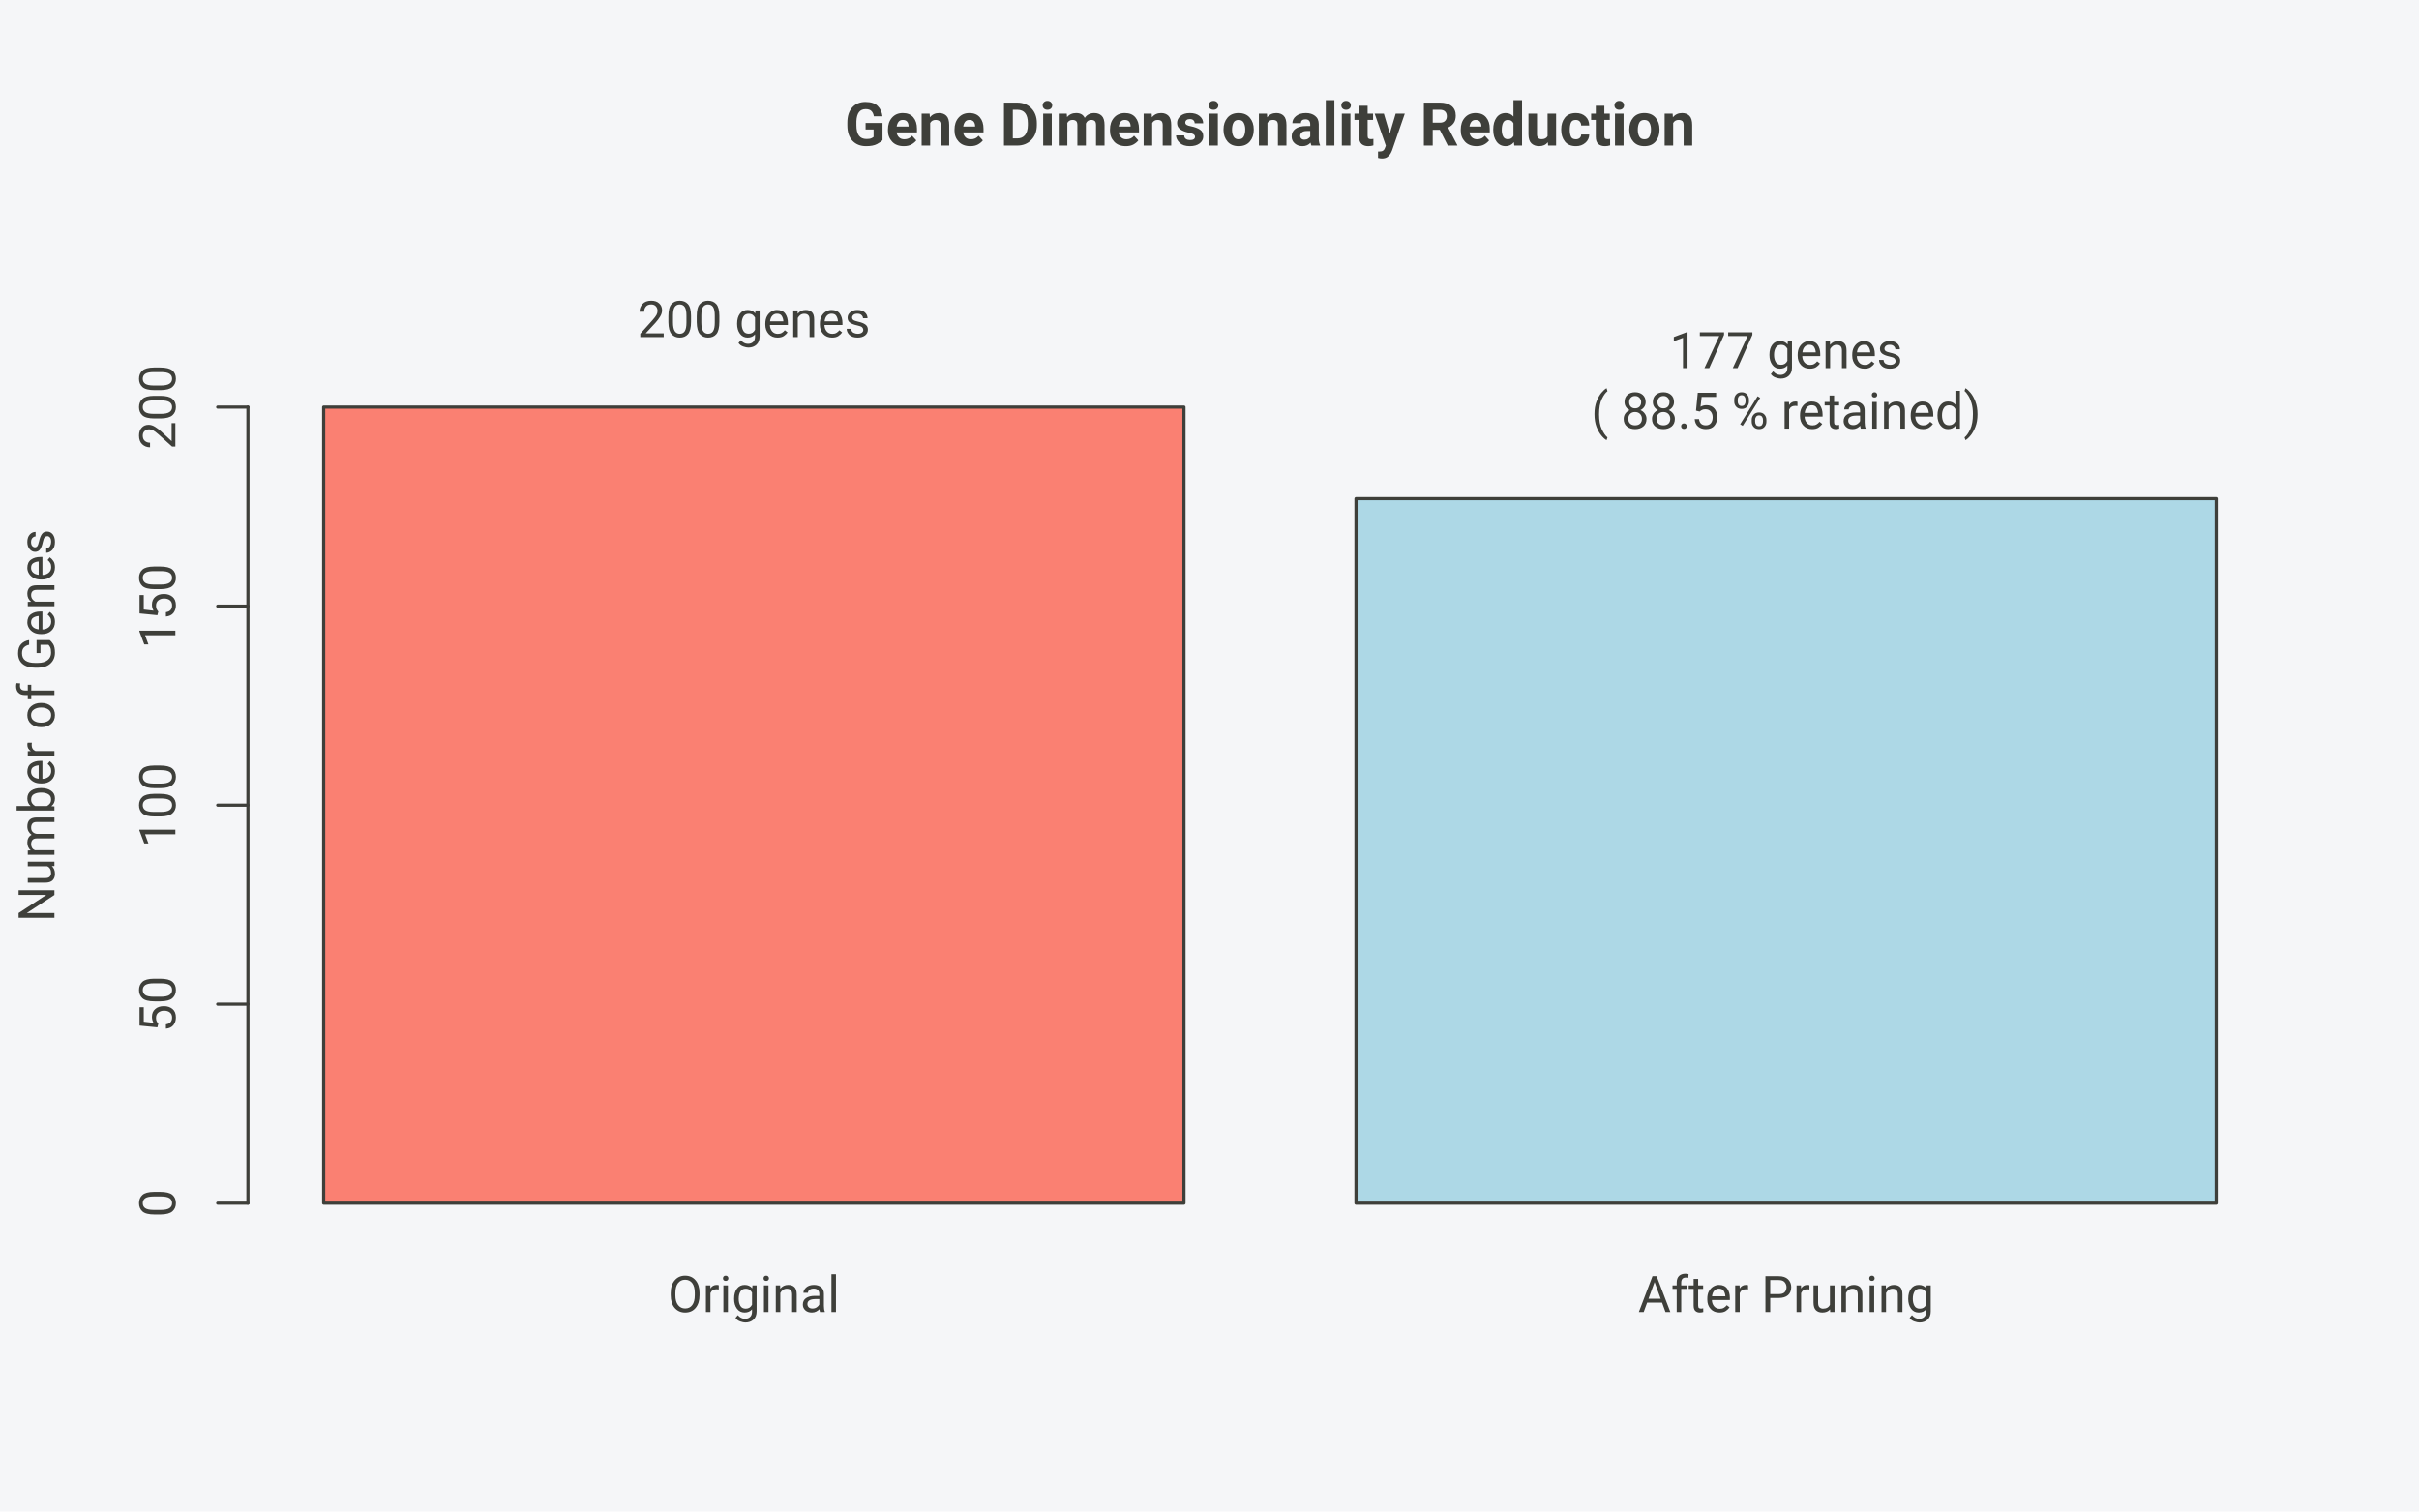
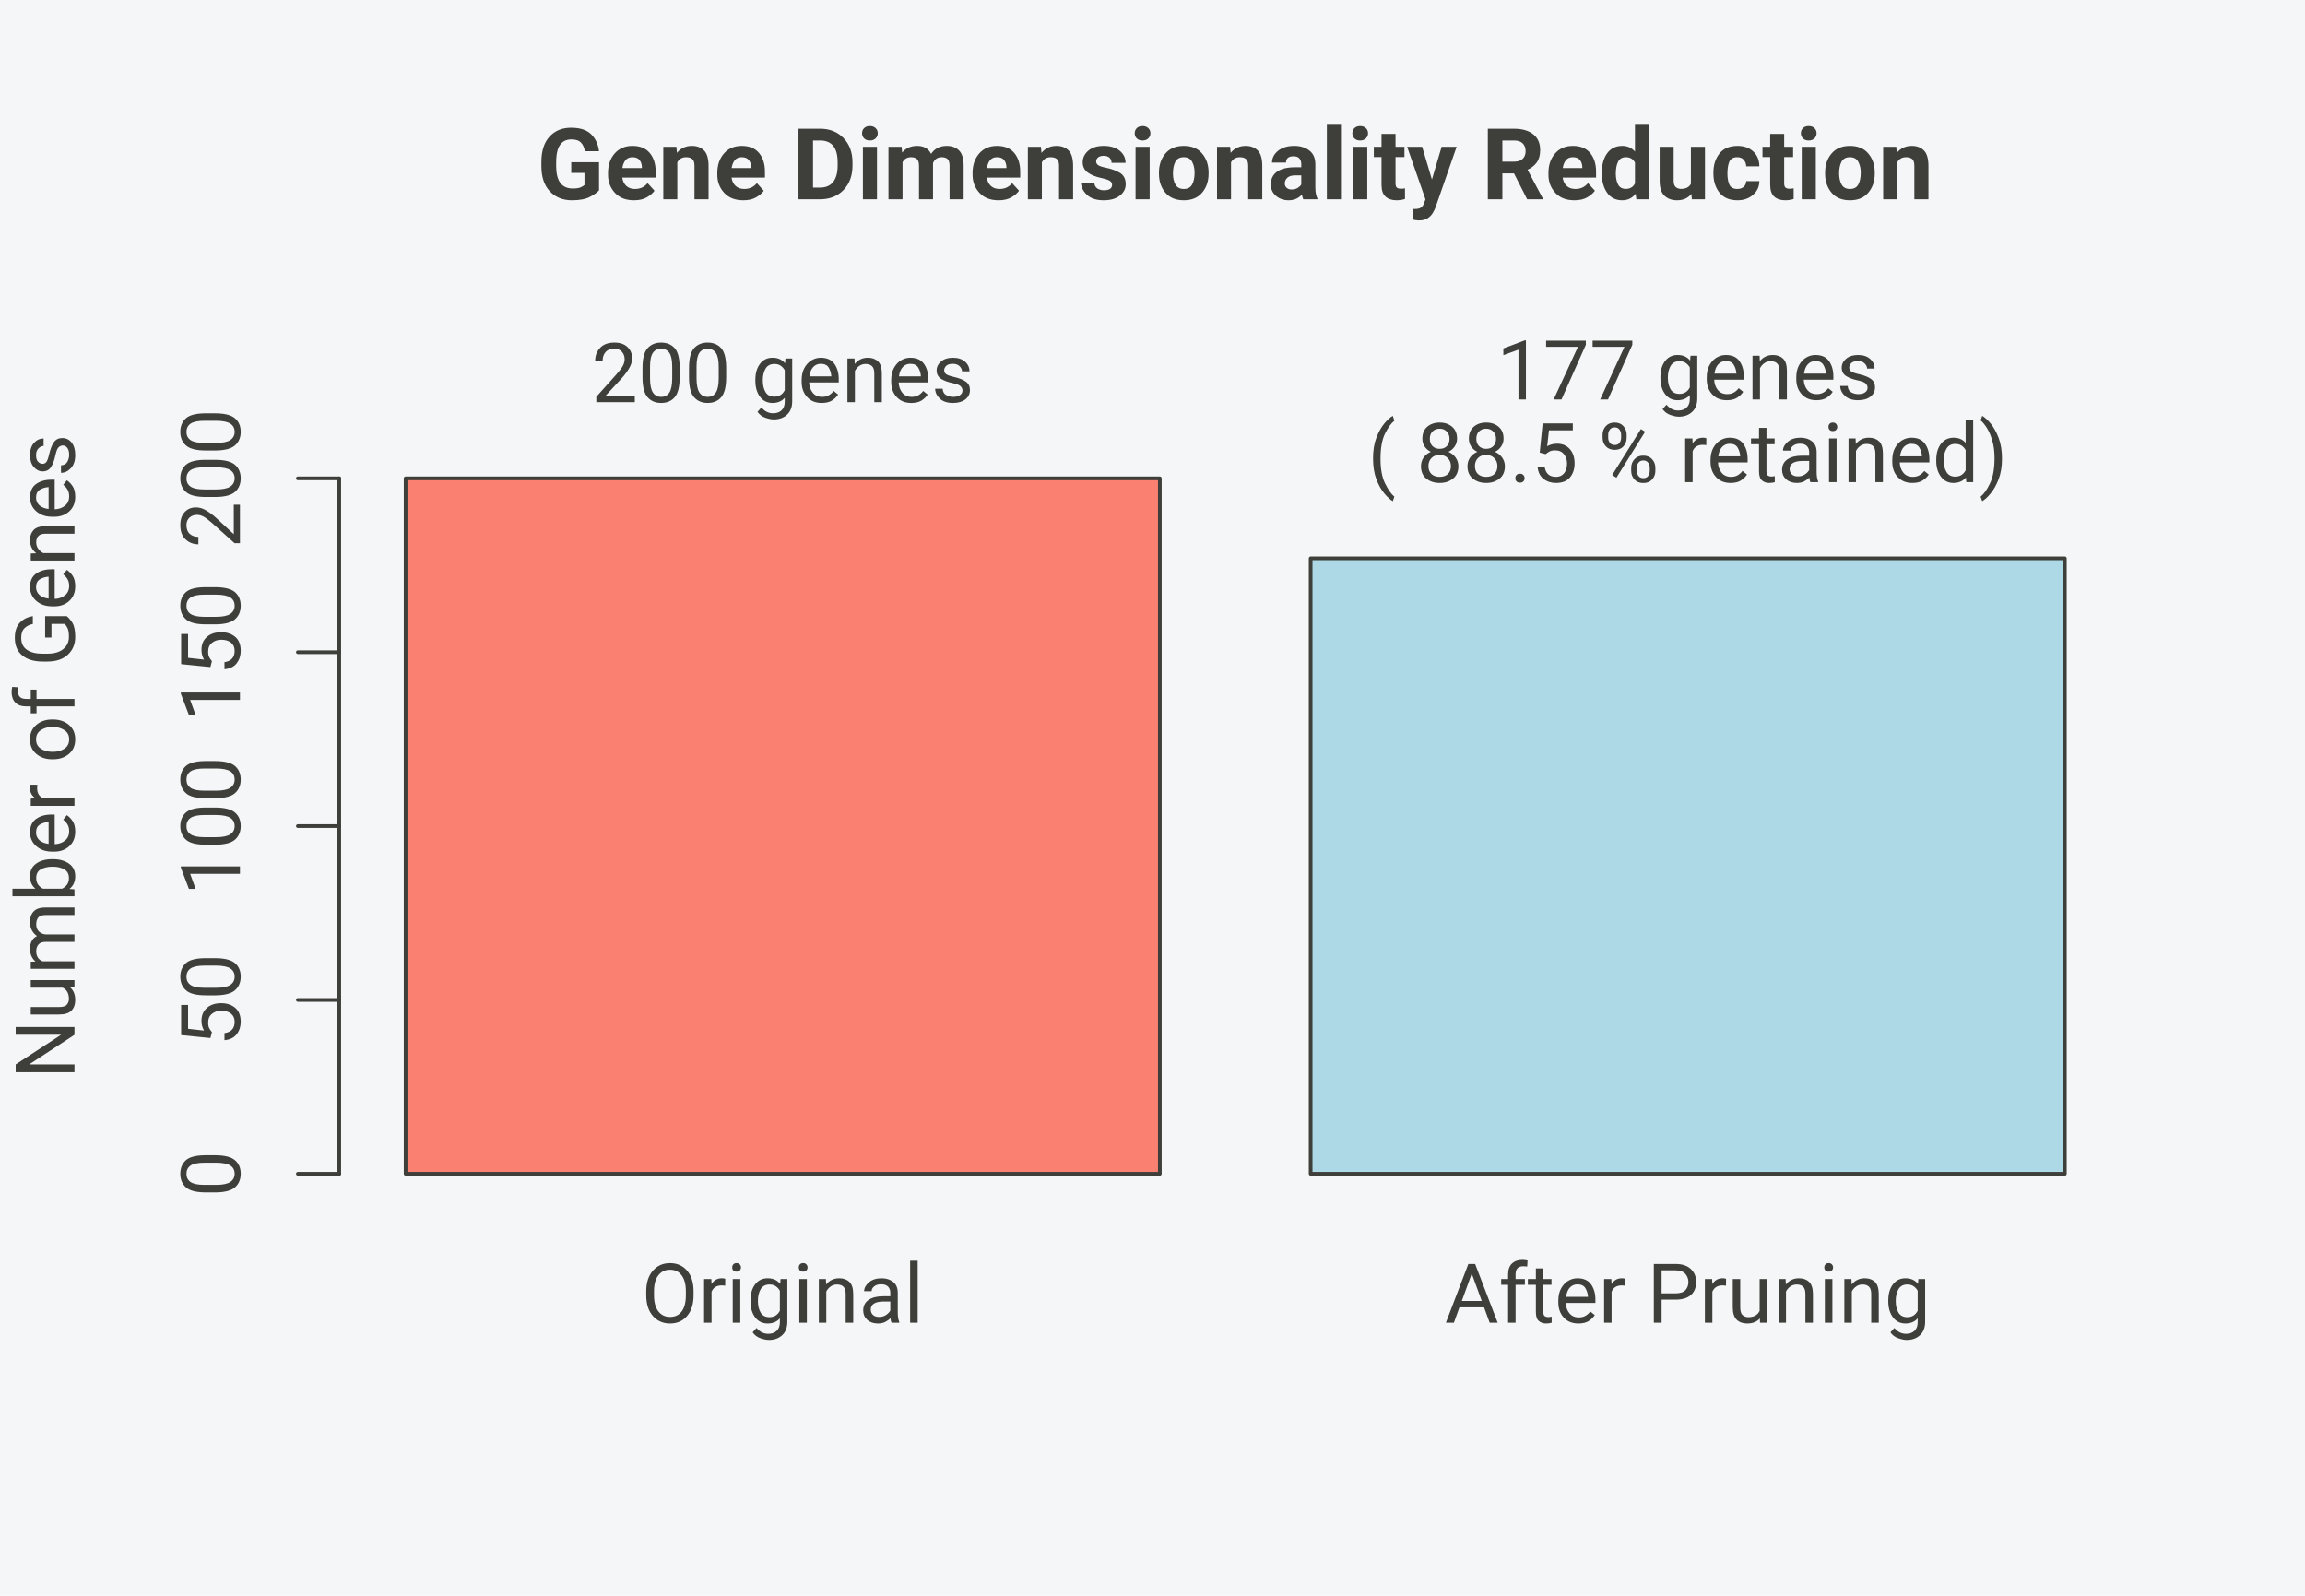
- <svg xmlns="http://www.w3.org/2000/svg" width="576.00pt" height="360.00pt" viewBox="0 0 576.00 360.00">
+ <svg xmlns="http://www.w3.org/2000/svg" width="468.00pt" height="324.00pt" viewBox="0 0 468.00 324.00">
  <g class="svglite">
    <defs>
      <style type="text/css">
    /* theme-aware-processed */
    .svglite line, .svglite polyline, .svglite polygon, .svglite path, .svglite circle {
      fill: none;
      stroke: #3E3F3A;
      stroke-linecap: round;
      stroke-linejoin: round;
      stroke-miterlimit: 10.00;
    }
    .svglite &gt; g &gt; rect {
      fill: none;
      stroke: #3E3F3A;
      stroke-linecap: round;
      stroke-linejoin: round;
      stroke-miterlimit: 10.00;
    }
    .svglite text {
      white-space: pre;
      fill: #3E3F3A;
    }
    .svglite g.glyphgroup path {
      fill: inherit;
      stroke: none;
    }
  </style>
    </defs>
-     <rect width="100%" height="100%" style="stroke: none; fill: #F5F6F8;" />
+     <rect class="svg-bg" width="100%" height="100%" style="stroke: none; fill: #F5F6F8;" />
    <defs>
-       <clipPath id="cpMC4wMHw1NzYuMDB8MC4wMHwzNjAuMDA=">
-         <rect x="0.00" y="0.00" width="576.00" height="360.00" />
+       <clipPath id="cpMC4wMHw0NjguMDB8MC4wMHwzMjQuMDA=">
+         <rect x="0.00" y="0.00" width="468.00" height="324.00" />
      </clipPath>
    </defs>
-     <g clip-path="url(#cpMC4wMHw1NzYuMDB8MC4wMHwzNjAuMDA=)">
-       <rect x="77.07" y="96.96" width="204.85" height="189.60" style="stroke-width: 0.75; fill: #FA8072;" />
-       <rect x="322.88" y="118.76" width="204.85" height="167.80" style="stroke-width: 0.75; fill: #ADD8E6;" />
-       <text x="179.49" y="312.48" text-anchor="middle" style="font-size: 12.00px; font-family: &quot;Roboto&quot;, -apple-system, BlinkMacSystemFont, &quot;Segoe UI&quot;, system-ui, sans-serif;" textLength="41.36px" lengthAdjust="spacingAndGlyphs">Original</text>
-       <text x="425.31" y="312.48" text-anchor="middle" style="font-size: 12.00px; font-family: &quot;Roboto&quot;, -apple-system, BlinkMacSystemFont, &quot;Segoe UI&quot;, system-ui, sans-serif;" textLength="70.02px" lengthAdjust="spacingAndGlyphs">After Pruning</text>
-       <text x="302.40" y="34.67" text-anchor="middle" style="font-size: 14.40px; font-weight: bold; font-family: &quot;Roboto&quot;, -apple-system, BlinkMacSystemFont, &quot;Segoe UI&quot;, system-ui, sans-serif;" textLength="216.73px" lengthAdjust="spacingAndGlyphs">Gene Dimensionality Reduction</text>
-       <text transform="translate(12.96,172.80) rotate(-90)" text-anchor="middle" style="font-size: 12.00px; font-family: &quot;Roboto&quot;, -apple-system, BlinkMacSystemFont, &quot;Segoe UI&quot;, system-ui, sans-serif;" textLength="94.69px" lengthAdjust="spacingAndGlyphs">Number of Genes</text>
-       <line x1="59.04" y1="286.56" x2="59.04" y2="96.96" style="stroke-width: 0.75;" />
-       <line x1="59.04" y1="286.56" x2="51.84" y2="286.56" style="stroke-width: 0.75;" />
-       <line x1="59.04" y1="239.16" x2="51.84" y2="239.16" style="stroke-width: 0.75;" />
-       <line x1="59.04" y1="191.76" x2="51.84" y2="191.76" style="stroke-width: 0.75;" />
-       <line x1="59.04" y1="144.36" x2="51.84" y2="144.36" style="stroke-width: 0.75;" />
-       <line x1="59.04" y1="96.96" x2="51.84" y2="96.96" style="stroke-width: 0.75;" />
-       <text transform="translate(41.76,286.56) rotate(-90)" text-anchor="middle" style="font-size: 12.00px; font-family: &quot;Roboto&quot;, -apple-system, BlinkMacSystemFont, &quot;Segoe UI&quot;, system-ui, sans-serif;" textLength="6.67px" lengthAdjust="spacingAndGlyphs">0</text>
-       <text transform="translate(41.76,239.16) rotate(-90)" text-anchor="middle" style="font-size: 12.00px; font-family: &quot;Roboto&quot;, -apple-system, BlinkMacSystemFont, &quot;Segoe UI&quot;, system-ui, sans-serif;" textLength="13.34px" lengthAdjust="spacingAndGlyphs">50</text>
-       <text transform="translate(41.76,191.76) rotate(-90)" text-anchor="middle" style="font-size: 12.00px; font-family: &quot;Roboto&quot;, -apple-system, BlinkMacSystemFont, &quot;Segoe UI&quot;, system-ui, sans-serif;" textLength="20.02px" lengthAdjust="spacingAndGlyphs">100</text>
-       <text transform="translate(41.76,144.36) rotate(-90)" text-anchor="middle" style="font-size: 12.00px; font-family: &quot;Roboto&quot;, -apple-system, BlinkMacSystemFont, &quot;Segoe UI&quot;, system-ui, sans-serif;" textLength="20.02px" lengthAdjust="spacingAndGlyphs">150</text>
-       <text transform="translate(41.76,96.96) rotate(-90)" text-anchor="middle" style="font-size: 12.00px; font-family: &quot;Roboto&quot;, -apple-system, BlinkMacSystemFont, &quot;Segoe UI&quot;, system-ui, sans-serif;" textLength="20.02px" lengthAdjust="spacingAndGlyphs">200</text>
+     <g clip-path="url(#cpMC4wMHw0NjguMDB8MC4wMHwzMjQuMDA=)">
+       <rect x="82.36" y="97.12" width="153.13" height="141.20" style="stroke-width: 0.75; fill: #FA8072;" />
+       <rect x="266.11" y="113.36" width="153.13" height="124.96" style="stroke-width: 0.75; fill: #ADD8E6;" />
+       <text x="158.92" y="268.56" text-anchor="middle" style="font-size: 1.4em; font-family: &quot;Roboto&quot;, -apple-system, BlinkMacSystemFont, &quot;Segoe UI&quot;, system-ui, sans-serif;">Original</text>
+       <text x="342.68" y="268.56" text-anchor="middle" style="font-size: 1.4em; font-family: &quot;Roboto&quot;, -apple-system, BlinkMacSystemFont, &quot;Segoe UI&quot;, system-ui, sans-serif;">After Pruning</text>
+       <text x="250.80" y="40.46" text-anchor="middle" style="font-size: 1.68em; font-weight: bold; font-family: &quot;Roboto&quot;, -apple-system, BlinkMacSystemFont, &quot;Segoe UI&quot;, system-ui, sans-serif;">Gene Dimensionality Reduction</text>
+       <text transform="translate(15.12,153.60) rotate(-90)" text-anchor="middle" style="font-size: 1.4em; font-family: &quot;Roboto&quot;, -apple-system, BlinkMacSystemFont, &quot;Segoe UI&quot;, system-ui, sans-serif;">Number of Genes</text>
+       <line x1="68.88" y1="238.32" x2="68.88" y2="97.12" style="stroke-width: 0.75;" />
+       <line x1="68.88" y1="238.32" x2="60.48" y2="238.32" style="stroke-width: 0.75;" />
+       <line x1="68.88" y1="203.02" x2="60.48" y2="203.02" style="stroke-width: 0.75;" />
+       <line x1="68.88" y1="167.72" x2="60.48" y2="167.72" style="stroke-width: 0.75;" />
+       <line x1="68.88" y1="132.42" x2="60.48" y2="132.42" style="stroke-width: 0.75;" />
+       <line x1="68.88" y1="97.12" x2="60.48" y2="97.12" style="stroke-width: 0.75;" />
+       <text transform="translate(48.72,238.32) rotate(-90)" text-anchor="middle" style="font-size: 1.4em; font-family: &quot;Roboto&quot;, -apple-system, BlinkMacSystemFont, &quot;Segoe UI&quot;, system-ui, sans-serif;">0</text>
+       <text transform="translate(48.72,203.02) rotate(-90)" text-anchor="middle" style="font-size: 1.4em; font-family: &quot;Roboto&quot;, -apple-system, BlinkMacSystemFont, &quot;Segoe UI&quot;, system-ui, sans-serif;">50</text>
+       <text transform="translate(48.72,167.72) rotate(-90)" text-anchor="middle" style="font-size: 1.4em; font-family: &quot;Roboto&quot;, -apple-system, BlinkMacSystemFont, &quot;Segoe UI&quot;, system-ui, sans-serif;">100</text>
+       <text transform="translate(48.72,132.42) rotate(-90)" text-anchor="middle" style="font-size: 1.4em; font-family: &quot;Roboto&quot;, -apple-system, BlinkMacSystemFont, &quot;Segoe UI&quot;, system-ui, sans-serif;">150</text>
+       <text transform="translate(48.72,97.12) rotate(-90)" text-anchor="middle" style="font-size: 1.4em; font-family: &quot;Roboto&quot;, -apple-system, BlinkMacSystemFont, &quot;Segoe UI&quot;, system-ui, sans-serif;">200</text>
    </g>
    <defs>
-       <clipPath id="cpNTkuMDR8NTQ1Ljc2fDU5LjA0fDI4Ni41Ng==">
-         <rect x="59.04" y="59.04" width="486.72" height="227.52" />
+       <clipPath id="cpNjguODh8NDMyLjcyfDY4Ljg4fDIzOC4zMg==">
+         <rect x="68.88" y="68.88" width="363.84" height="169.44" />
      </clipPath>
    </defs>
-     <g clip-path="url(#cpNTkuMDR8NTQ1Ljc2fDU5LjA0fDI4Ni41Ng==)">
-       <text x="179.49" y="80.28" text-anchor="middle" style="font-size: 12.00px; font-family: &quot;Roboto&quot;, -apple-system, BlinkMacSystemFont, &quot;Segoe UI&quot;, system-ui, sans-serif;" textLength="56.03px" lengthAdjust="spacingAndGlyphs">200 genes</text>
-       <text x="425.31" y="87.68" text-anchor="middle" style="font-size: 12.00px; font-family: &quot;Roboto&quot;, -apple-system, BlinkMacSystemFont, &quot;Segoe UI&quot;, system-ui, sans-serif;" textLength="56.03px" lengthAdjust="spacingAndGlyphs">177 genes</text>
-       <text x="425.31" y="102.08" text-anchor="middle" style="font-size: 12.00px; font-family: &quot;Roboto&quot;, -apple-system, BlinkMacSystemFont, &quot;Segoe UI&quot;, system-ui, sans-serif;" textLength="95.36px" lengthAdjust="spacingAndGlyphs">( 88.5 % retained)</text>
+     <g clip-path="url(#cpNjguODh8NDMyLjcyfDY4Ljg4fDIzOC4zMg==)">
+       <text x="158.92" y="81.66" text-anchor="middle" style="font-size: 1.4em; font-family: &quot;Roboto&quot;, -apple-system, BlinkMacSystemFont, &quot;Segoe UI&quot;, system-ui, sans-serif;">200 genes</text>
+       <text x="342.68" y="81.10" text-anchor="middle" style="font-size: 1.4em; font-family: &quot;Roboto&quot;, -apple-system, BlinkMacSystemFont, &quot;Segoe UI&quot;, system-ui, sans-serif;">177 genes</text>
+       <text x="342.68" y="97.90" text-anchor="middle" style="font-size: 1.4em; font-family: &quot;Roboto&quot;, -apple-system, BlinkMacSystemFont, &quot;Segoe UI&quot;, system-ui, sans-serif;">( 88.5 % retained)</text>
    </g>
  </g>
</svg>
